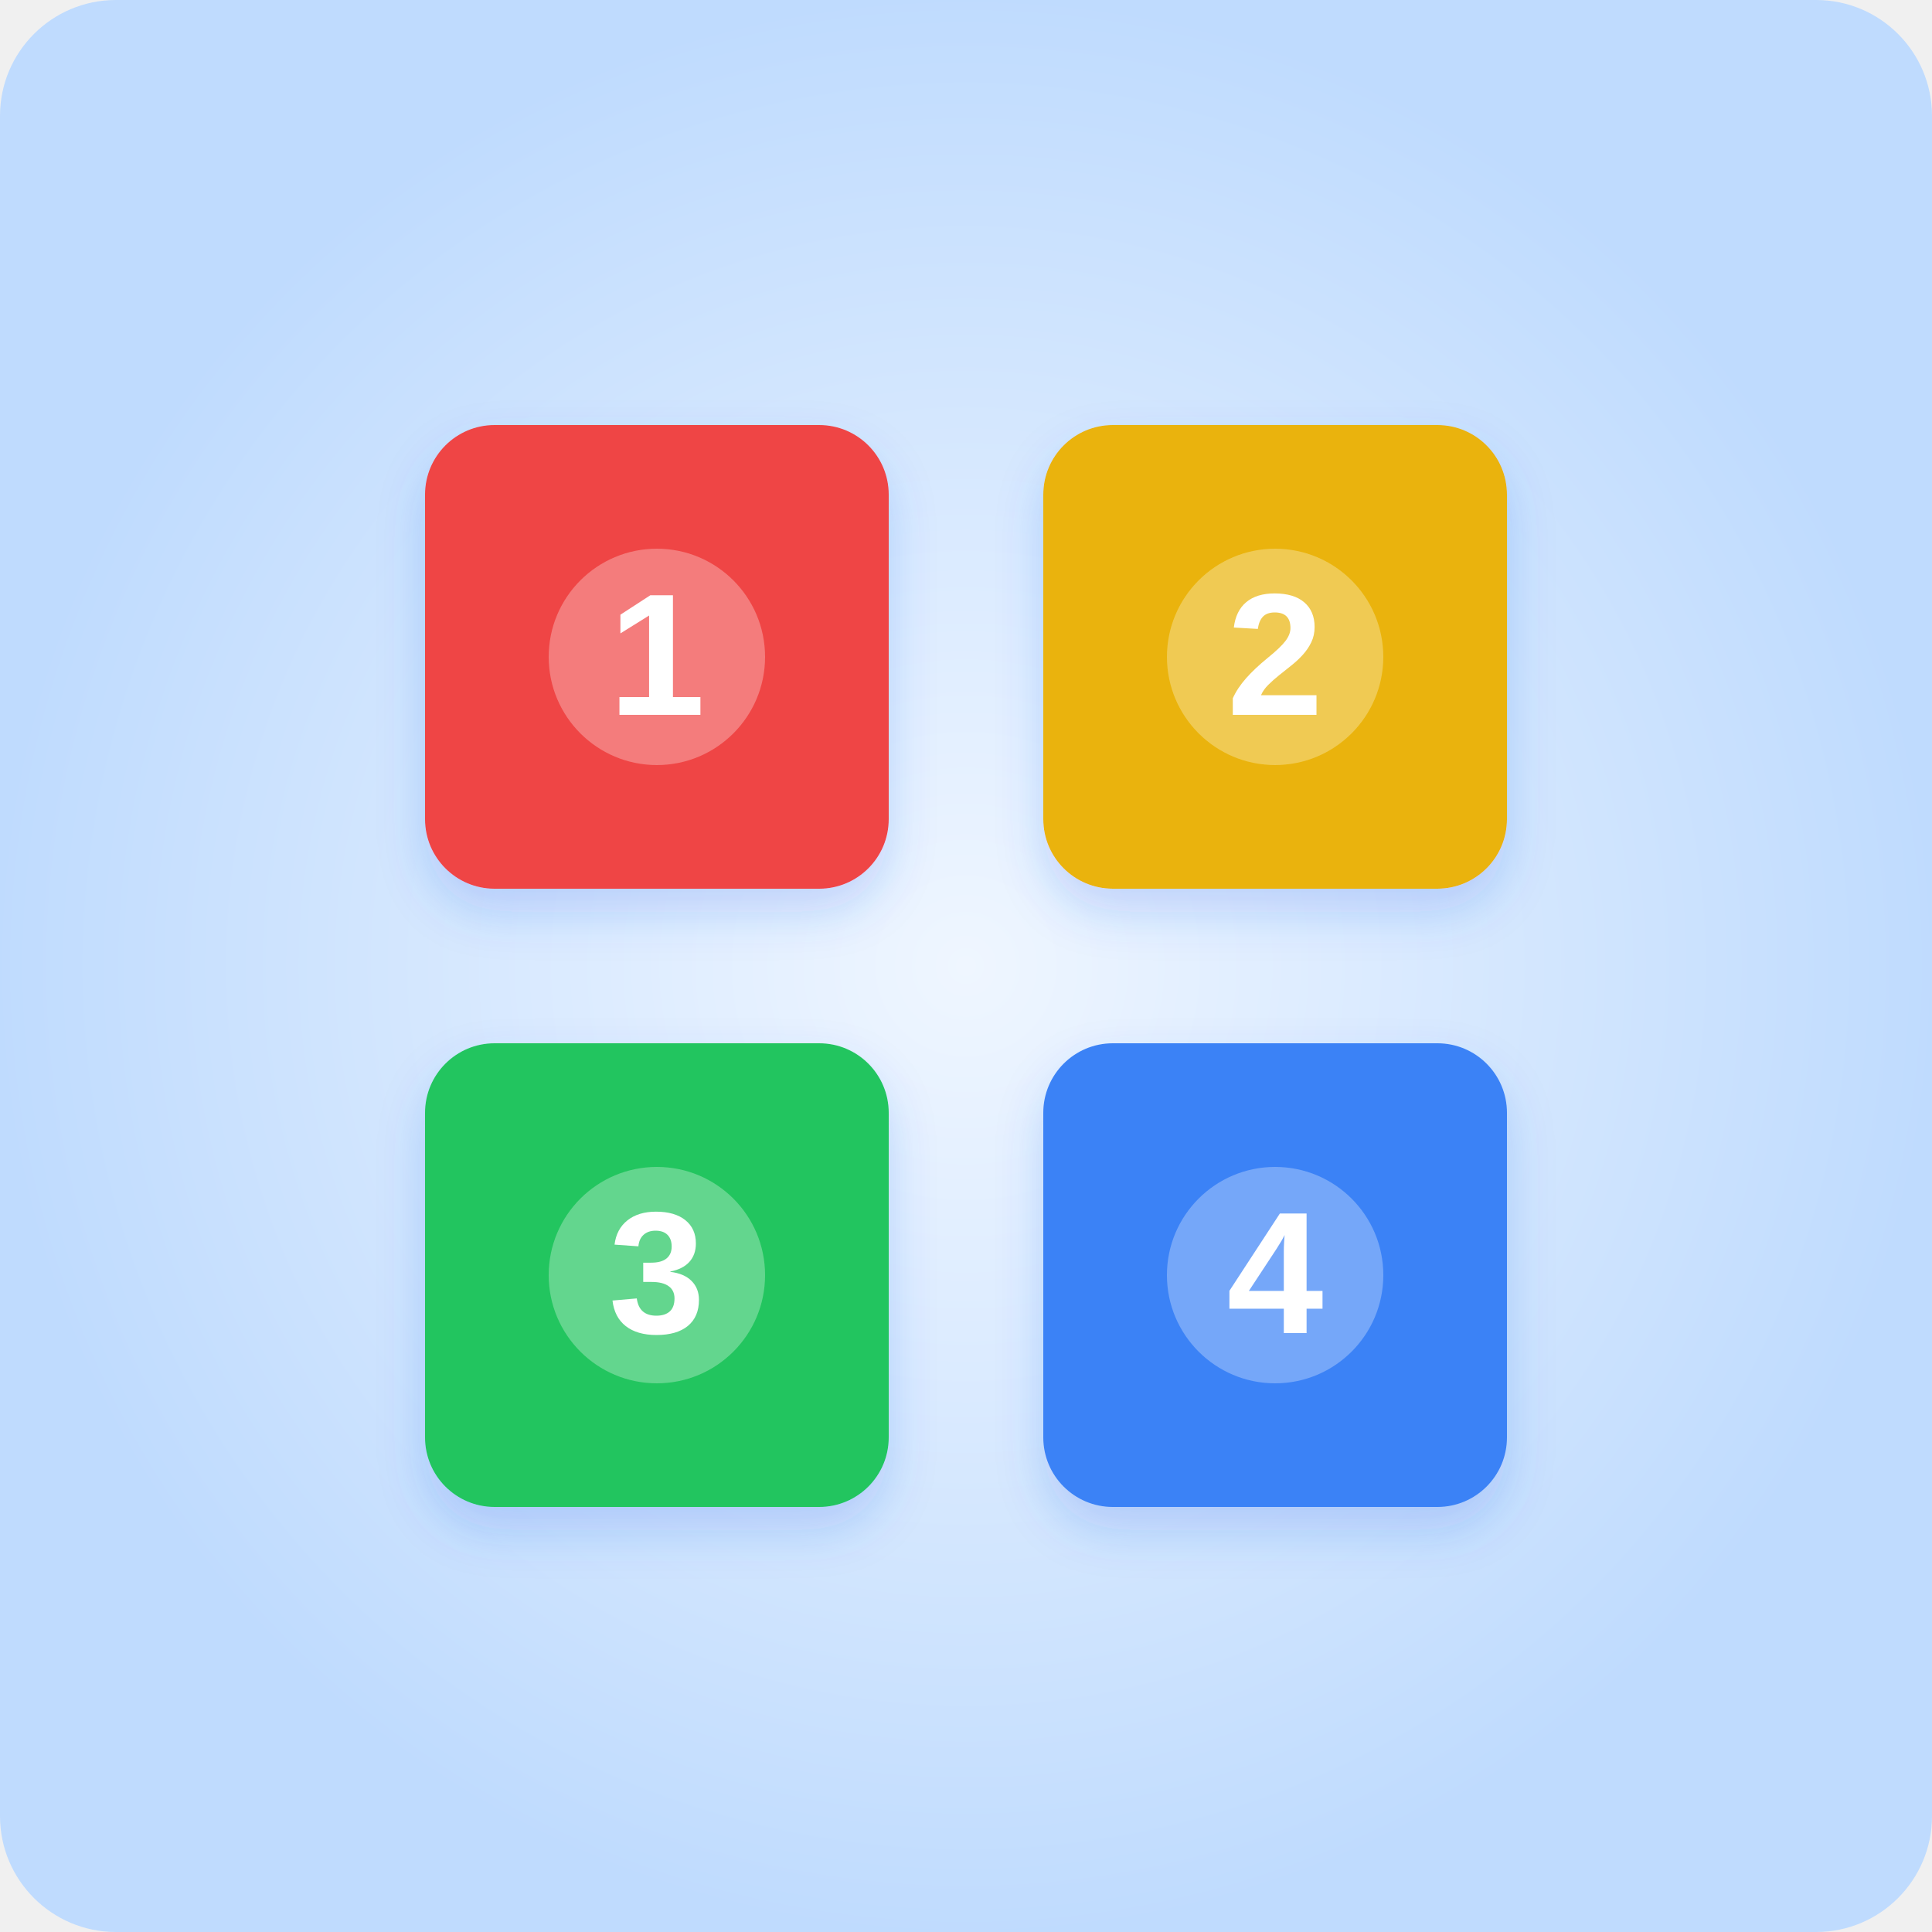
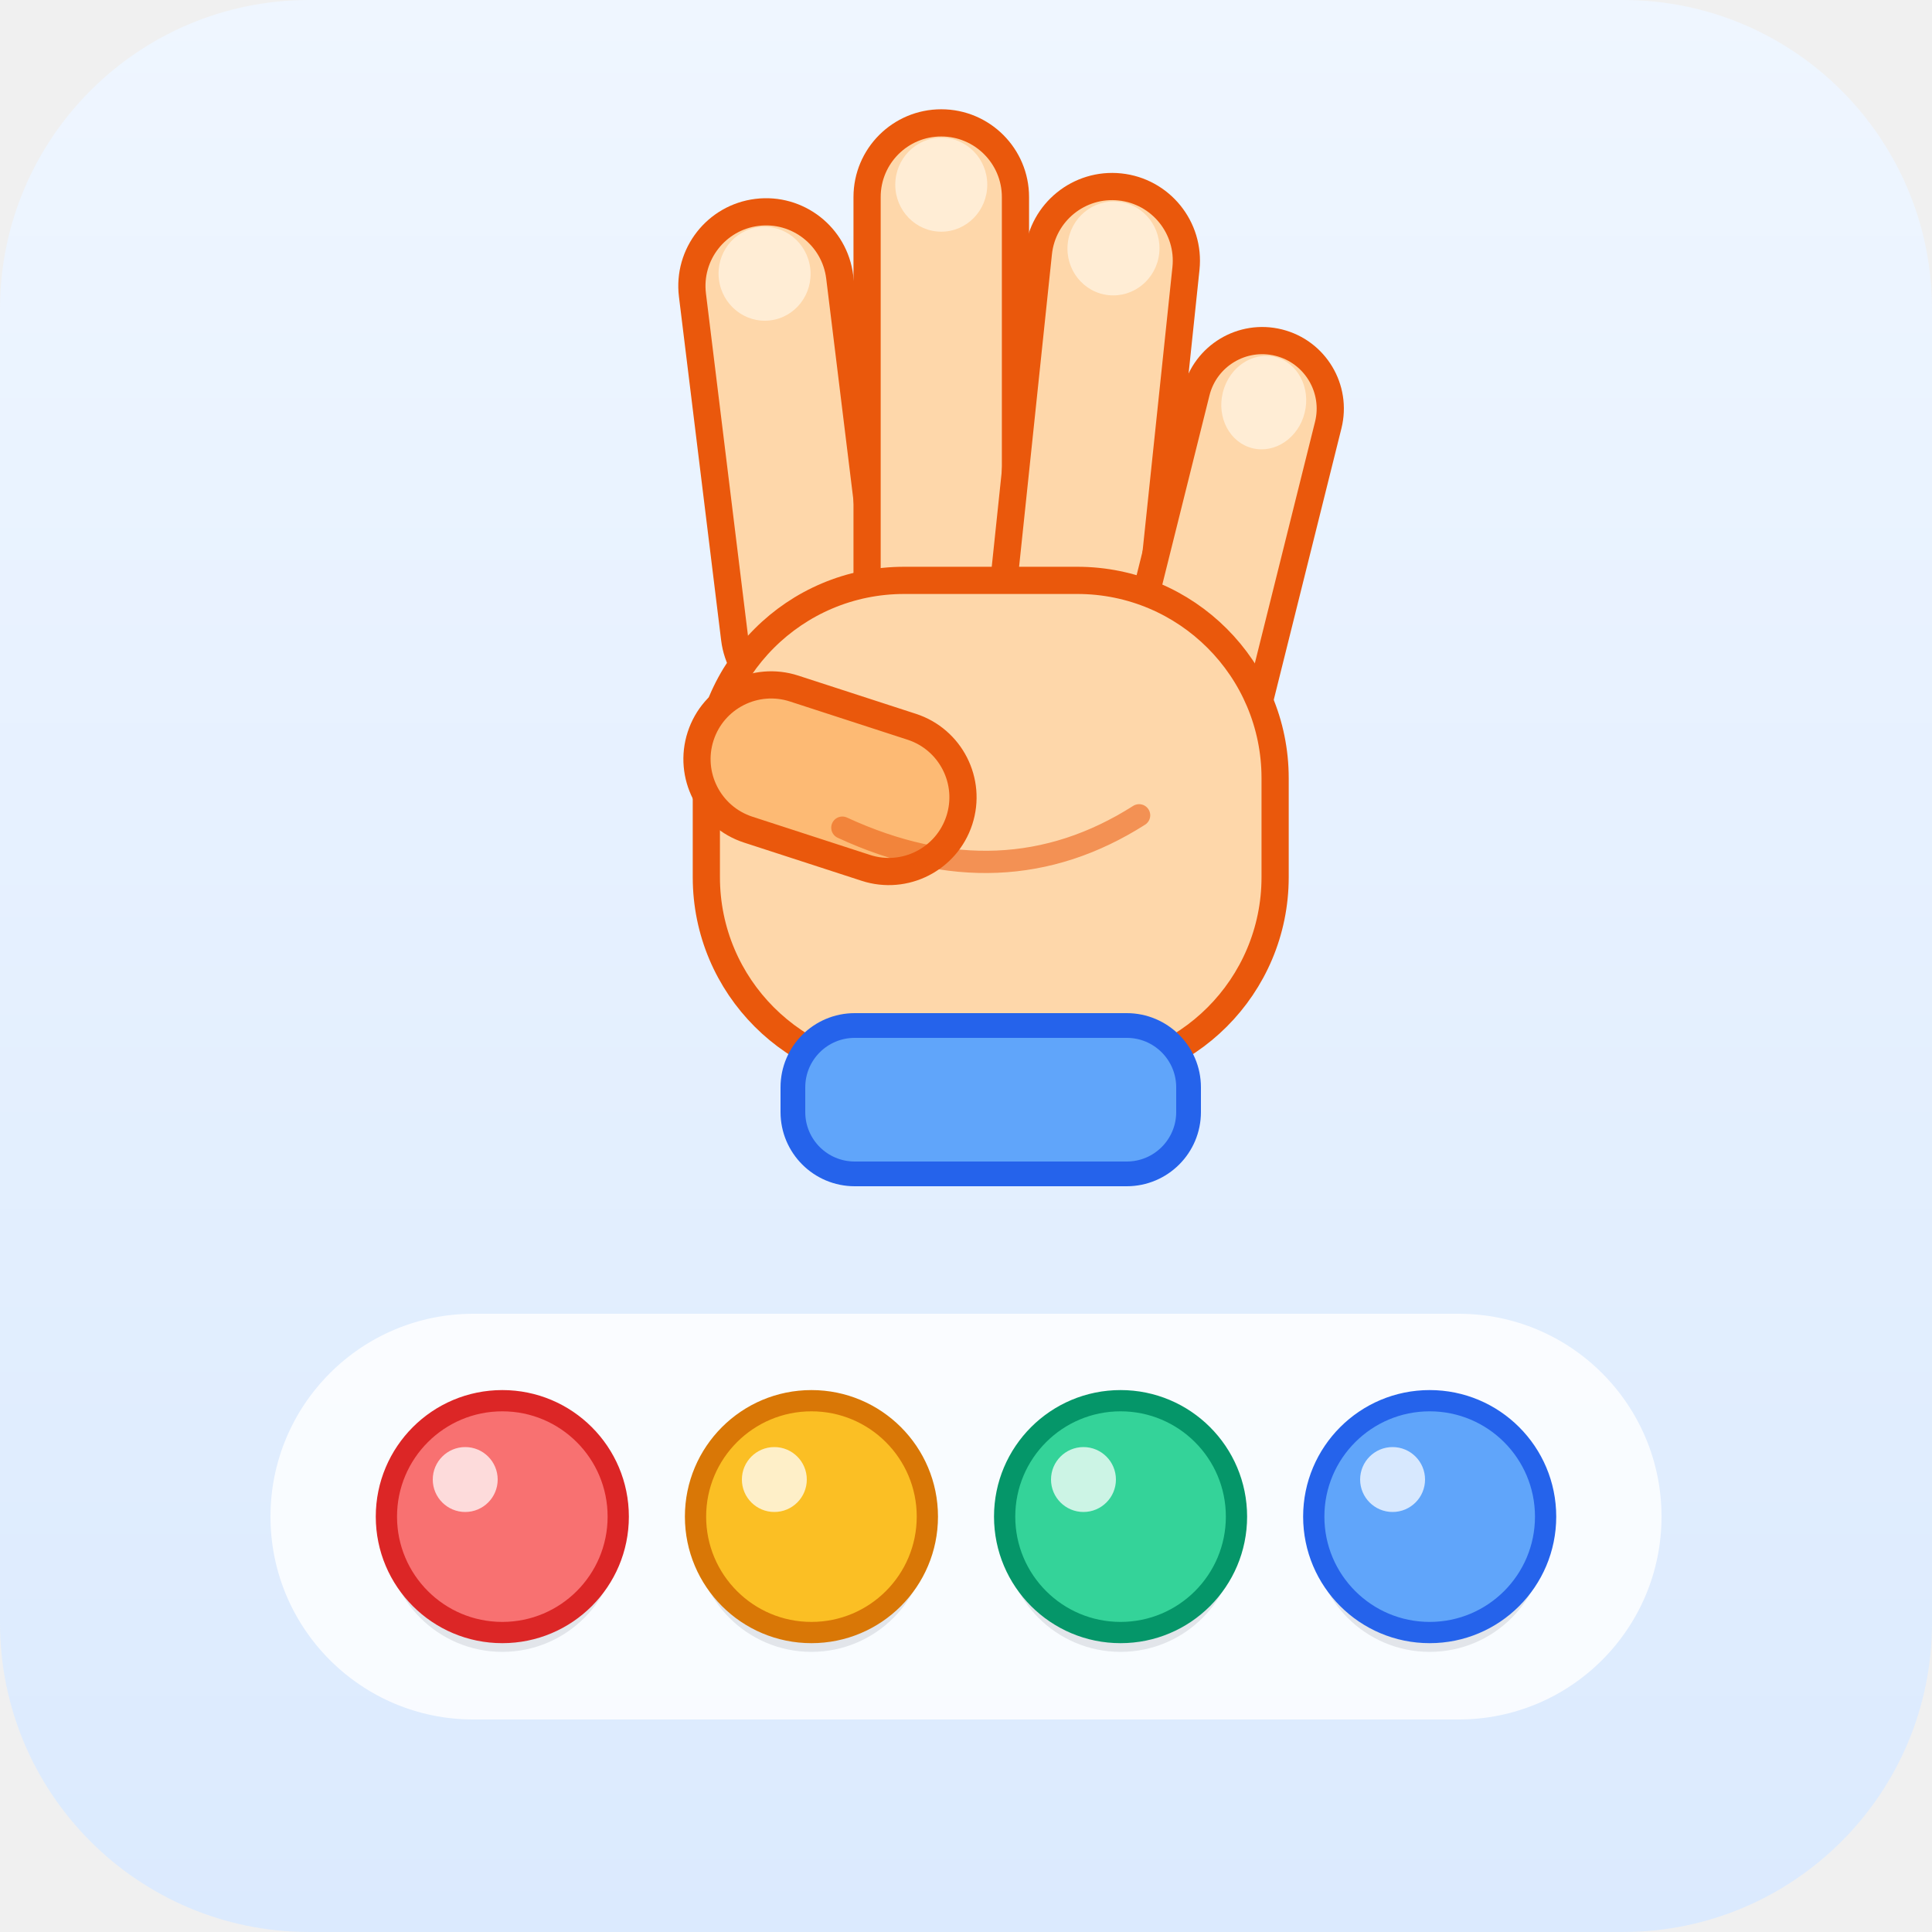
- <svg xmlns="http://www.w3.org/2000/svg" viewBox="0 0 500 500" width="100%" height="100%">
+ <svg xmlns="http://www.w3.org/2000/svg" viewBox="0 0 200 200">
  <defs>
-     <radialGradient id="bgSi" cx="50%" cy="50%" r="50%">
+     <linearGradient id="bg" x1="0" y1="0" x2="0" y2="1">
      <stop offset="0%" stop-color="#eff6ff" />
-       <stop offset="100%" stop-color="#bfdbfe" />
-     </radialGradient>
-     <filter id="shadowSi" x="-10%" y="-10%" width="120%" height="120%">
-       <feDropShadow dx="0" dy="6" stdDeviation="6" flood-color="#2563eb" flood-opacity="0.2" />
-     </filter>
+       <stop offset="100%" stop-color="#dbeafe" />
+     </linearGradient>
  </defs>
-   <rect width="500" height="500" rx="30" fill="url(#bgSi)" />
-   <g filter="url(#shadowSi)">
-     <rect x="110" y="110" width="120" height="120" rx="18" fill="#ef4444" />
-     <circle cx="170" cy="170" r="28" fill="#ffffff" opacity="0.3" />
-     <text x="170" y="185" font-family="Arial, sans-serif" font-size="45" font-weight="bold" fill="#ffffff" text-anchor="middle">1</text>
-     <rect x="270" y="110" width="120" height="120" rx="18" fill="#eab308" />
-     <circle cx="330" cy="170" r="28" fill="#ffffff" opacity="0.3" />
-     <text x="330" y="185" font-family="Arial, sans-serif" font-size="45" font-weight="bold" fill="#ffffff" text-anchor="middle">2</text>
-     <rect x="110" y="270" width="120" height="120" rx="18" fill="#22c55e" />
-     <circle cx="170" cy="330" r="28" fill="#ffffff" opacity="0.3" />
-     <text x="170" y="345" font-family="Arial, sans-serif" font-size="45" font-weight="bold" fill="#ffffff" text-anchor="middle">3</text>
-     <rect x="270" y="270" width="120" height="120" rx="18" fill="#3b82f6" />
-     <circle cx="330" cy="330" r="28" fill="#ffffff" opacity="0.3" />
-     <text x="330" y="345" font-family="Arial, sans-serif" font-size="45" font-weight="bold" fill="#ffffff" text-anchor="middle">4</text>
+   <rect width="200" height="200" rx="32" fill="url(#bg)" />
+   <g transform="translate(100, 78) scale(1.28, 1.28)">
+     <g transform="translate(-13, -12) rotate(-7)">
+       <rect x="-6" y="-32" width="12" height="40" rx="6" fill="#fed7aa" stroke="#ea580c" stroke-width="2.2" />
+       <ellipse cx="0" cy="-27" rx="3.72" ry="3.8" fill="#ffedd5" />
+     </g>
+     <g transform="translate(-2, -15) rotate(0)">
+       <rect x="-6" y="-36" width="12" height="44" rx="6" fill="#fed7aa" stroke="#ea580c" stroke-width="2.2" />
+       <ellipse cx="0" cy="-31" rx="3.72" ry="3.8" fill="#ffedd5" />
+     </g>
+     <g transform="translate(9, -13) rotate(6)">
+       <rect x="-6" y="-33" width="12" height="41" rx="6" fill="#fed7aa" stroke="#ea580c" stroke-width="2.2" />
+       <ellipse cx="0" cy="-28" rx="3.72" ry="3.8" fill="#ffedd5" />
+     </g>
+     <g transform="translate(19, -8) rotate(14)">
+       <rect x="-5.5" y="-26" width="11" height="34" rx="5.5" fill="#fed7aa" stroke="#ea580c" stroke-width="2.2" />
+       <ellipse cx="0" cy="-21" rx="3.41" ry="3.8" fill="#ffedd5" />
+     </g>
+     <rect x="-21" y="-14" width="46" height="40" rx="16" fill="#fed7aa" stroke="#ea580c" stroke-width="2.2" />
+     <rect x="-14" y="22" width="32" height="12" rx="5" fill="#60a5fa" stroke="#2563eb" stroke-width="2" />
+     <rect x="-22" y="-4" width="22" height="12" rx="6" transform="rotate(18 -11 2)" fill="#fdba74" stroke="#ea580c" stroke-width="2.2" />
+     <path d="M-10 6 Q3 12 14 5" fill="none" stroke="#ea580c" stroke-width="1.8" stroke-linecap="round" opacity="0.55" />
+   </g>
+   <rect x="28" y="136" width="144" height="42" rx="21" fill="#ffffff" opacity="0.82" />
+   <g transform="translate(52, 157)">
+     <circle cx="0" cy="2" r="12" fill="rgba(15,23,42,0.1)" />
+     <circle cx="0" cy="0" r="12" fill="#f87171" stroke="#dc2626" stroke-width="2.2" />
+     <circle cx="-3.84" cy="-3.84" r="3.36" fill="#ffffff" opacity="0.75" />
+   </g>
+   <g transform="translate(84, 157)">
+     <circle cx="0" cy="2" r="12" fill="rgba(15,23,42,0.1)" />
+     <circle cx="0" cy="0" r="12" fill="#fbbf24" stroke="#d97706" stroke-width="2.2" />
+     <circle cx="-3.84" cy="-3.84" r="3.36" fill="#ffffff" opacity="0.75" />
+   </g>
+   <g transform="translate(116, 157)">
+     <circle cx="0" cy="2" r="12" fill="rgba(15,23,42,0.1)" />
+     <circle cx="0" cy="0" r="12" fill="#34d399" stroke="#059669" stroke-width="2.2" />
+     <circle cx="-3.84" cy="-3.84" r="3.36" fill="#ffffff" opacity="0.75" />
+   </g>
+   <g transform="translate(148, 157)">
+     <circle cx="0" cy="2" r="12" fill="rgba(15,23,42,0.1)" />
+     <circle cx="0" cy="0" r="12" fill="#60a5fa" stroke="#2563eb" stroke-width="2.2" />
+     <circle cx="-3.84" cy="-3.84" r="3.36" fill="#ffffff" opacity="0.75" />
  </g>
</svg>
